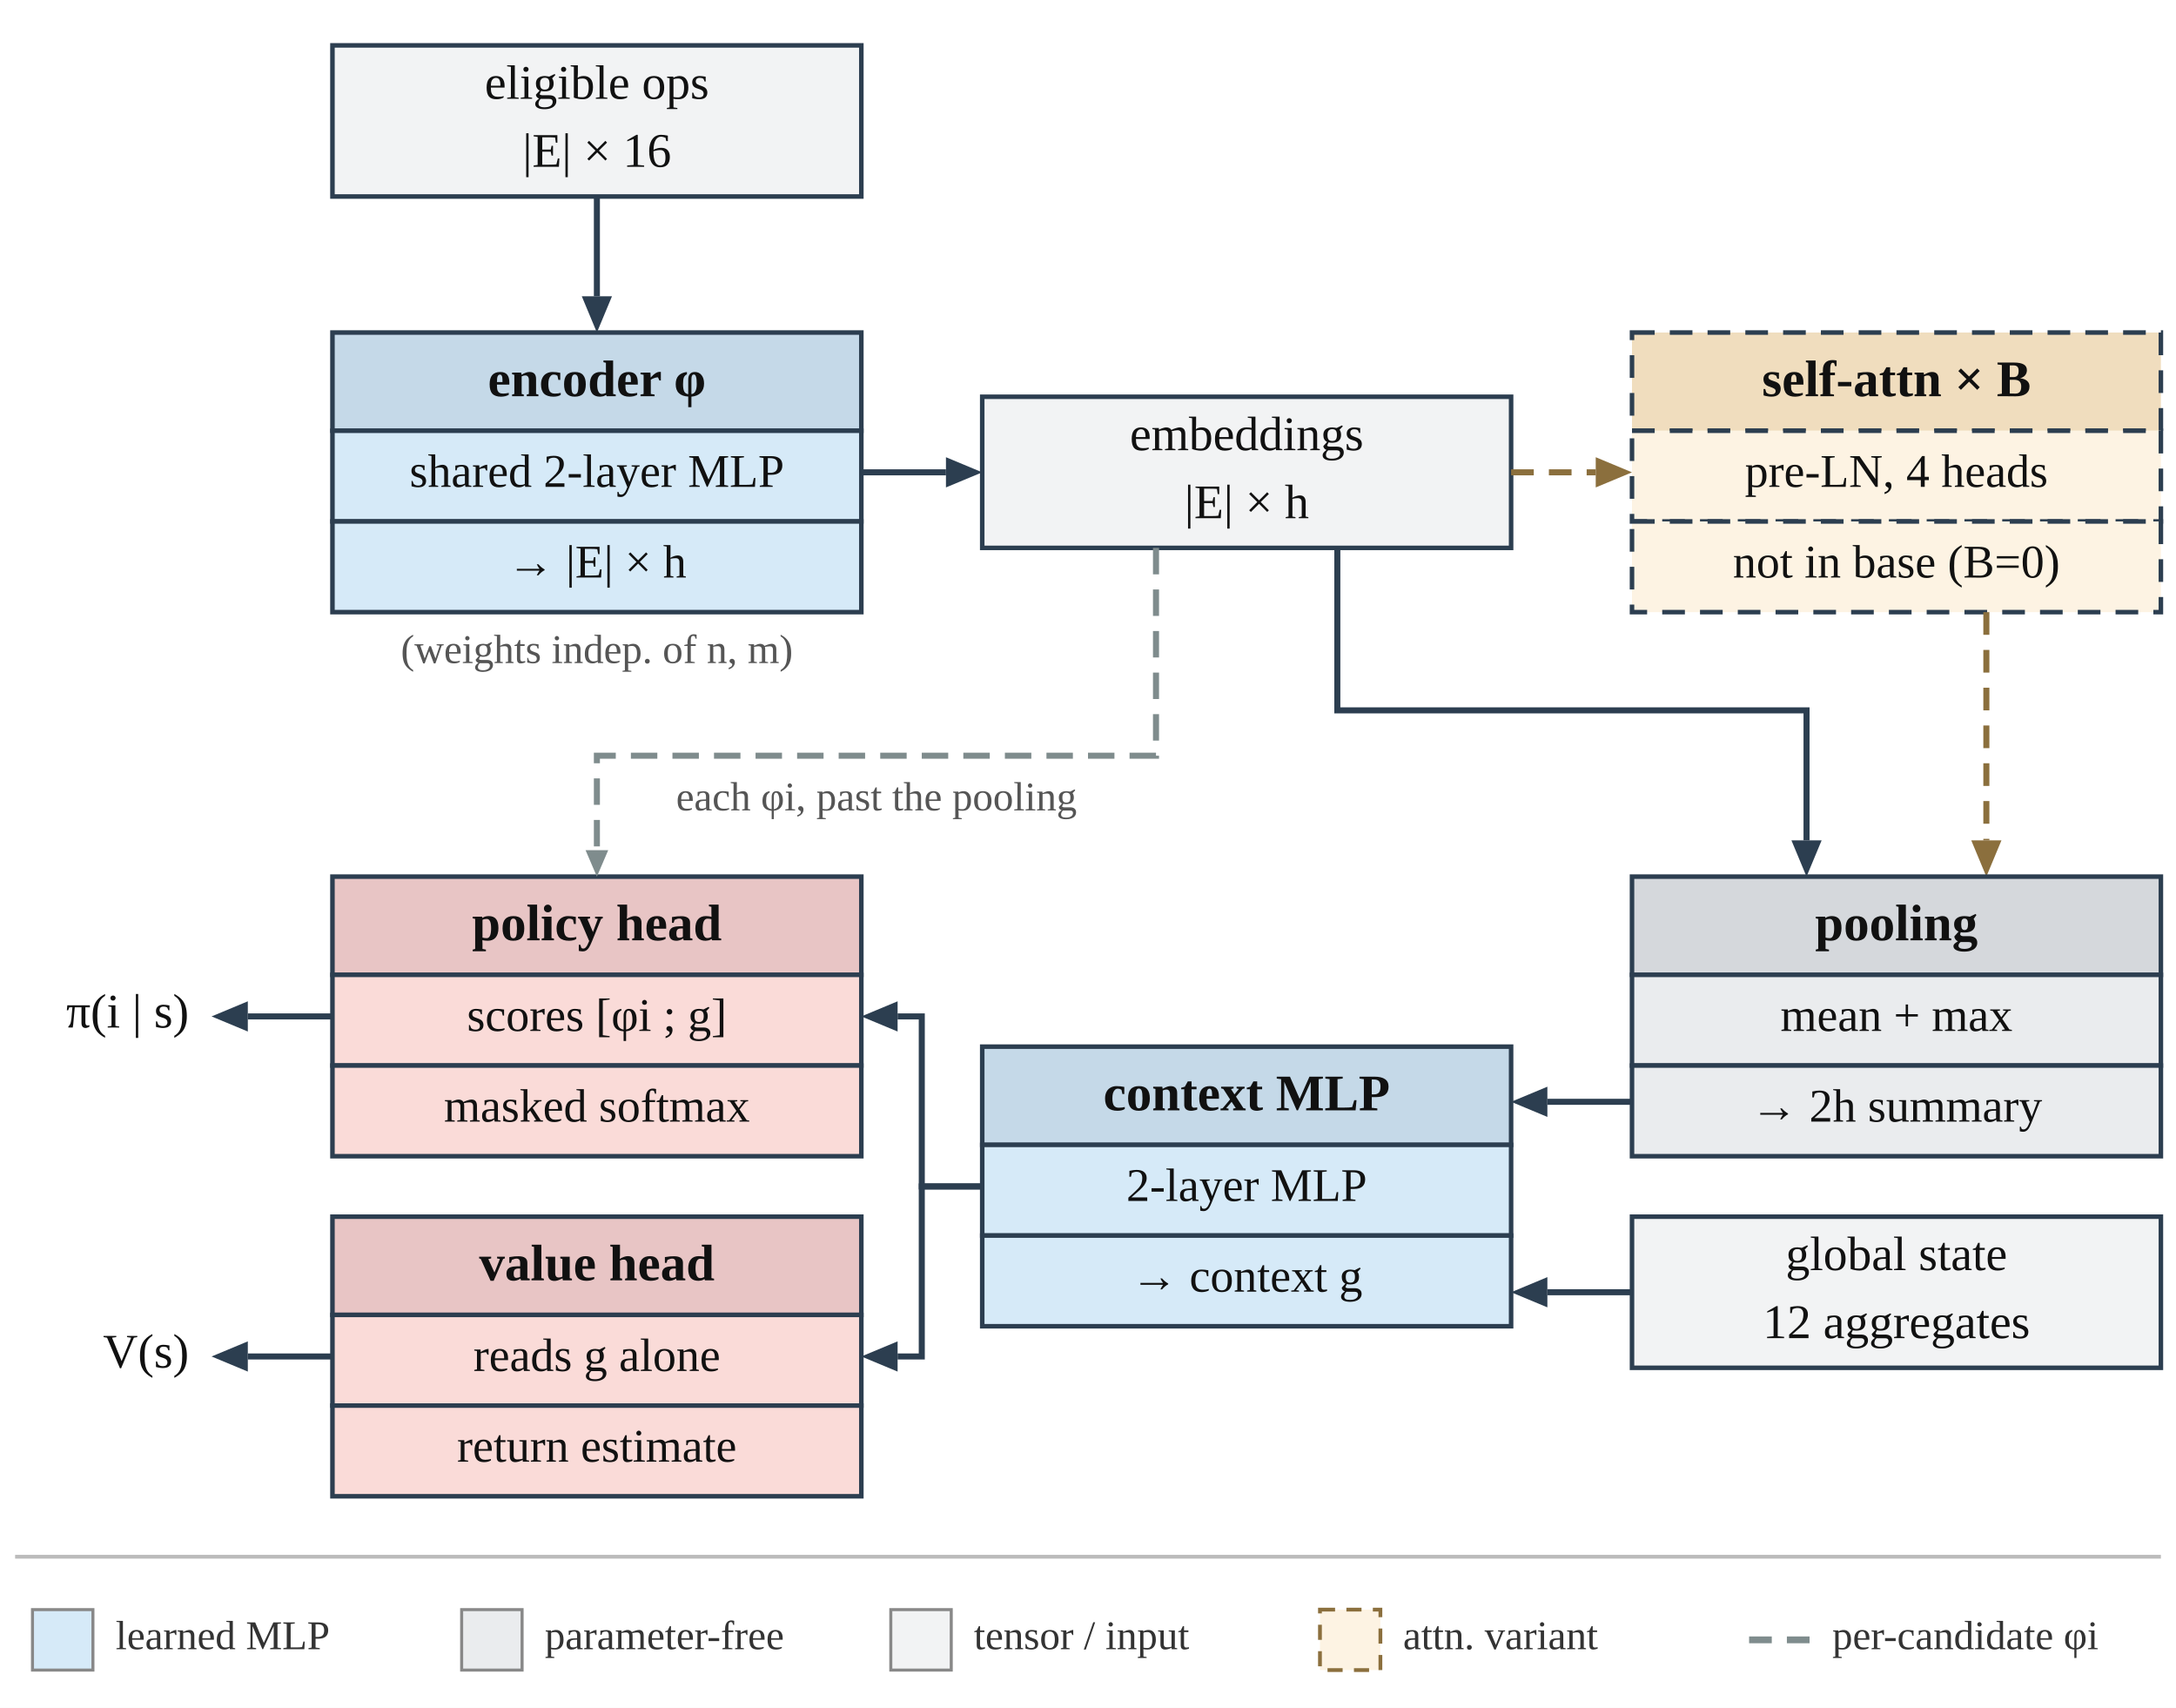
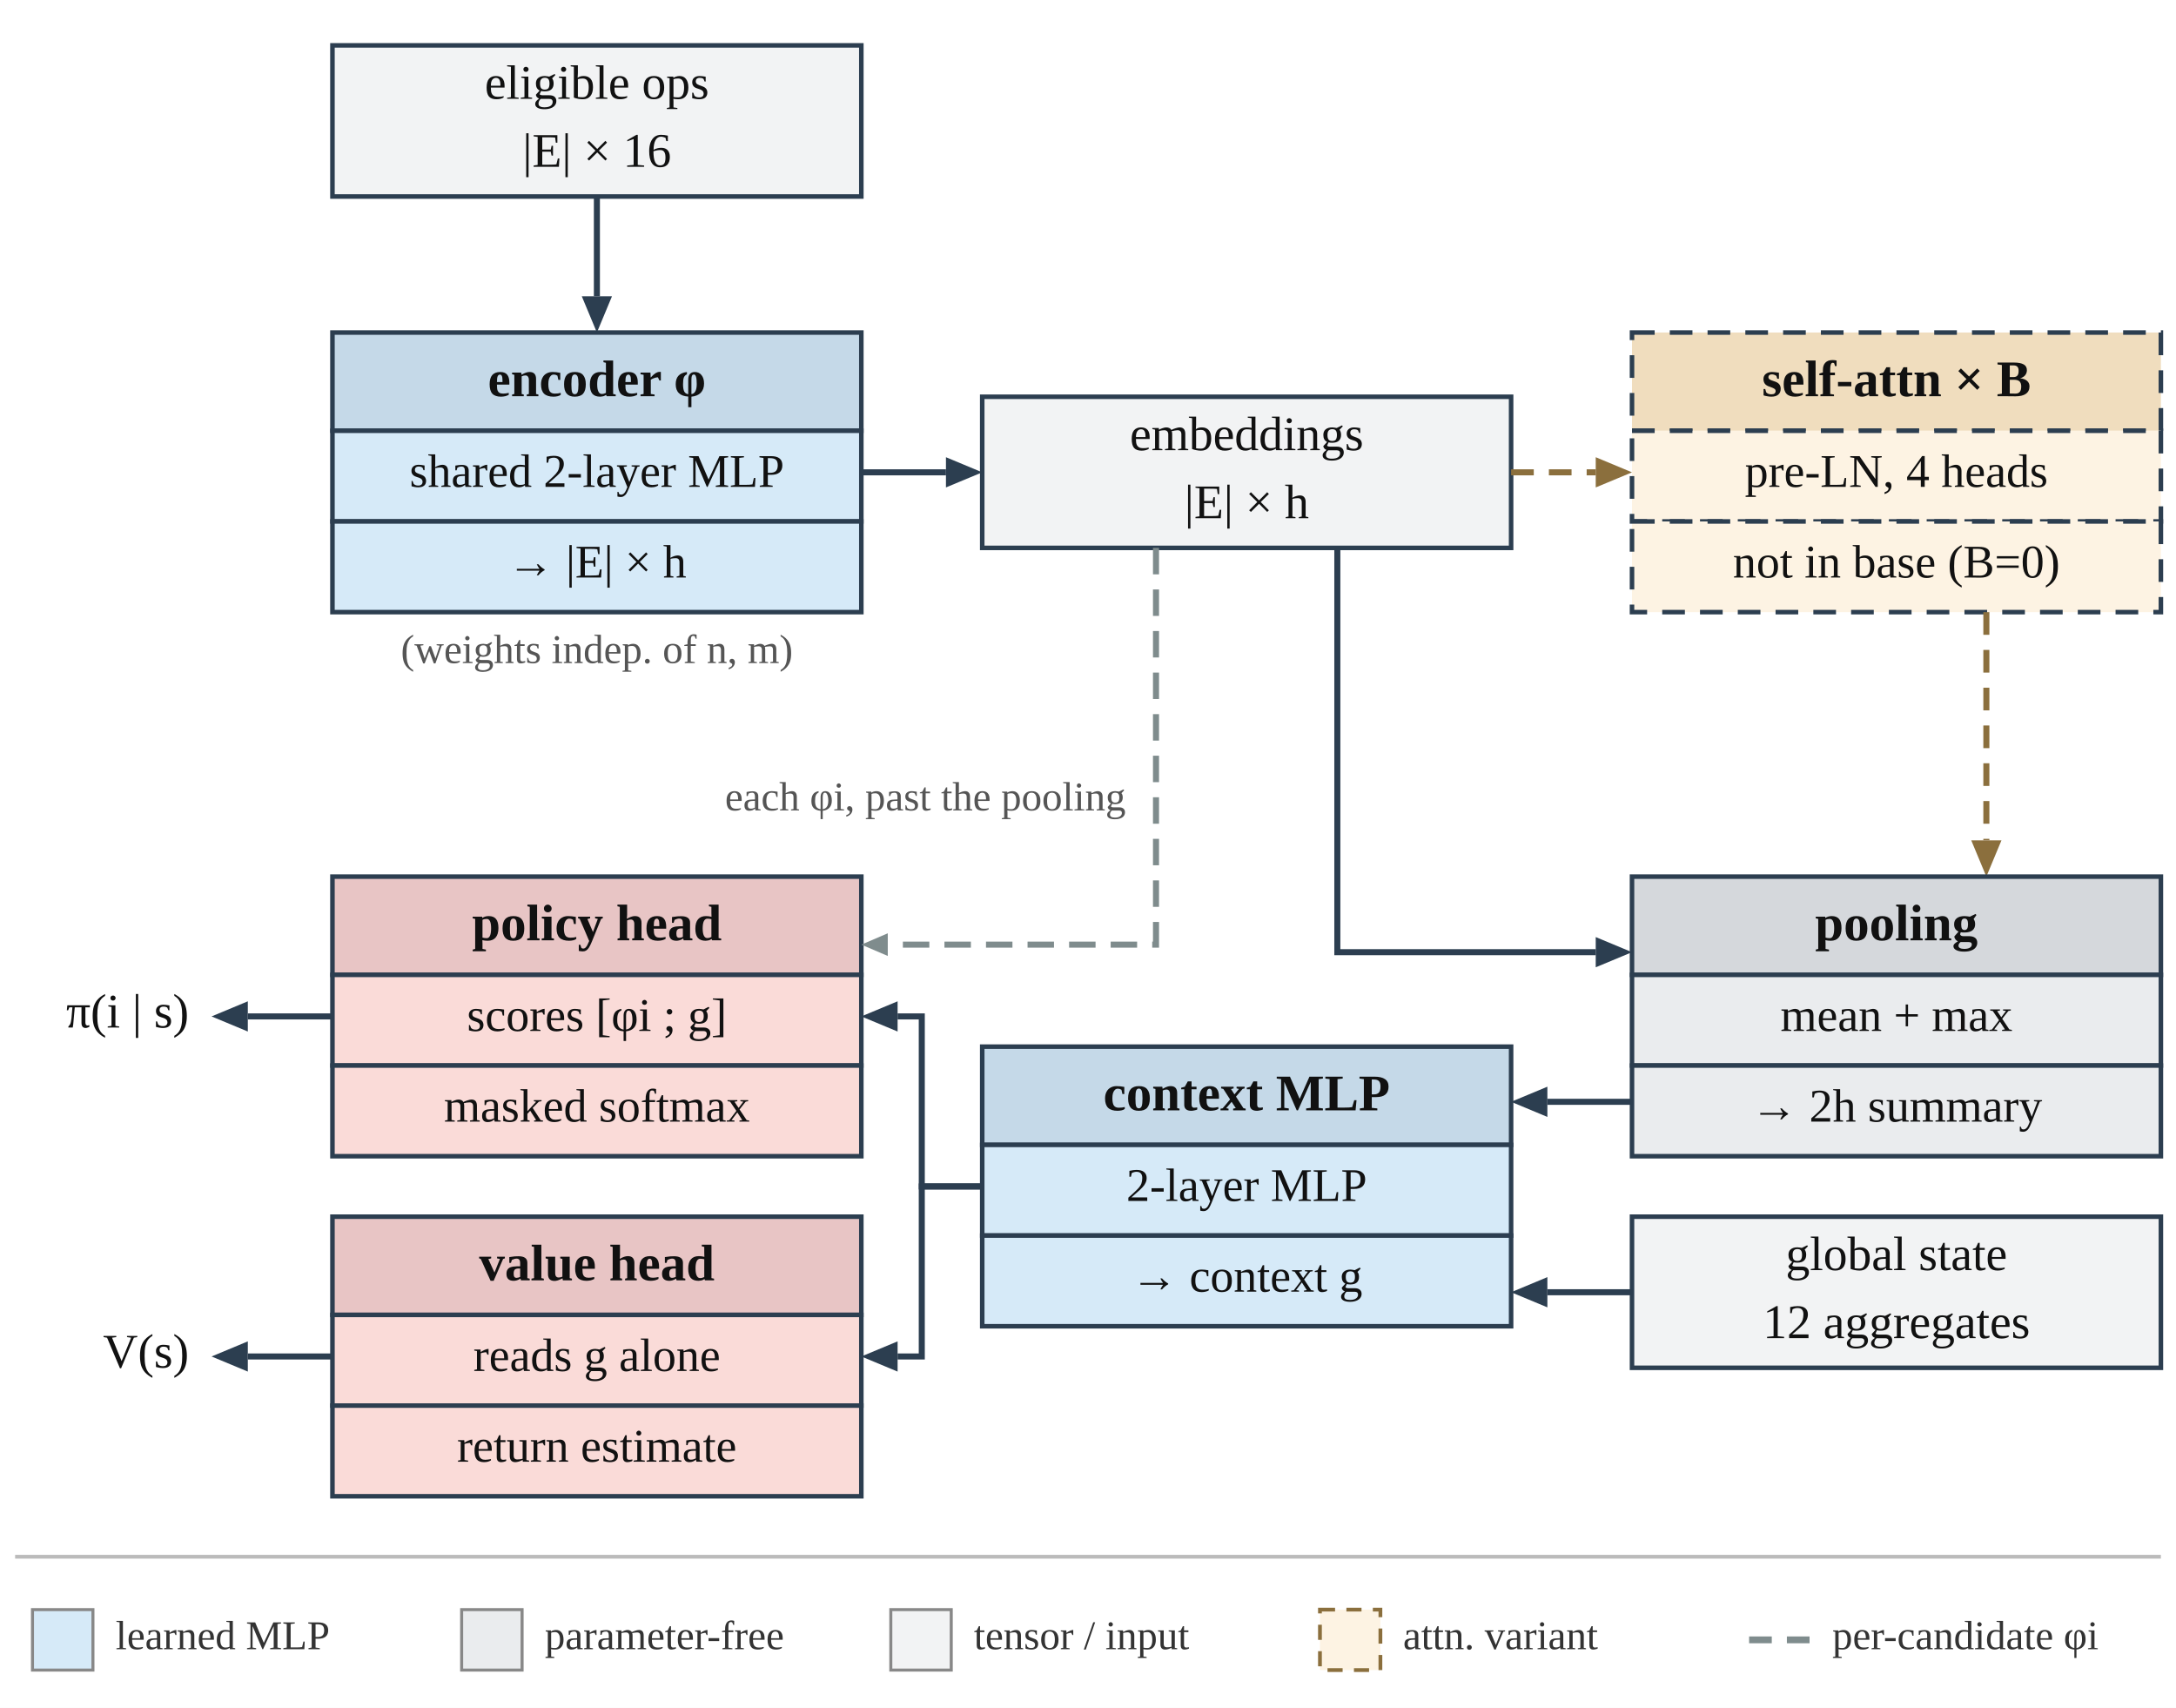
<svg xmlns="http://www.w3.org/2000/svg" width="4.000in" height="3.139in" viewBox="0 0 288.0 226.0">
  <rect width="288.0" height="226.0" fill="white" />
  <rect x="44.0" y="6.0" width="70.0" height="20.0" fill="#F2F3F4" stroke="#2C3E50" stroke-width="0.6" />
  <text x="79.0" y="11.6" text-anchor="middle" dominant-baseline="middle" font-size="6.4" font-weight="normal" fill="#111111" font-family="Times New Roman">eligible ops</text>
  <text x="79.0" y="20.6" text-anchor="middle" dominant-baseline="middle" font-size="6.4" font-weight="normal" fill="#111111" font-family="Times New Roman">|E| × 16</text>
  <line x1="79.0" y1="26.0" x2="79.0" y2="39.2" stroke="#2C3E50" stroke-width="0.8" />
  <polygon points="77.0,39.2 79.0,44.0 81.0,39.2" fill="#2C3E50" />
  <rect x="44.0" y="44.0" width="70.0" height="13.0" fill="#C5D9E8" stroke="#2C3E50" stroke-width="0.6" />
  <text x="79.0" y="50.5" text-anchor="middle" dominant-baseline="middle" font-size="6.8" font-weight="bold" fill="#111111" font-family="Times New Roman">encoder φ</text>
  <rect x="44.0" y="57.0" width="70.0" height="12.0" fill="#D6EAF8" stroke="#2C3E50" stroke-width="0.6" />
  <text x="79.0" y="63.0" text-anchor="middle" dominant-baseline="middle" font-size="6.2" font-weight="normal" fill="#111111" font-family="Times New Roman">shared 2-layer MLP</text>
  <rect x="44.0" y="69.0" width="70.0" height="12.0" fill="#D6EAF8" stroke="#2C3E50" stroke-width="0.6" />
  <text x="79.0" y="75.0" text-anchor="middle" dominant-baseline="middle" font-size="6.2" font-weight="normal" fill="#111111" font-family="Times New Roman">→ |E| × h</text>
  <text x="79.0" y="86.5" text-anchor="middle" dominant-baseline="middle" font-size="5.4" font-weight="normal" fill="#555555" font-family="Times New Roman">(weights indep. of n, m)</text>
  <line x1="114.0" y1="62.5" x2="125.2" y2="62.5" stroke="#2C3E50" stroke-width="0.8" />
  <polygon points="125.2,60.5 130.0,62.5 125.2,64.5" fill="#2C3E50" />
  <rect x="130.0" y="52.5" width="70.0" height="20.0" fill="#F2F3F4" stroke="#2C3E50" stroke-width="0.6" />
  <text x="165.0" y="58.1" text-anchor="middle" dominant-baseline="middle" font-size="6.4" font-weight="normal" fill="#111111" font-family="Times New Roman">embeddings</text>
  <text x="165.0" y="67.1" text-anchor="middle" dominant-baseline="middle" font-size="6.4" font-weight="normal" fill="#111111" font-family="Times New Roman">|E| × h</text>
  <rect x="216.0" y="44.0" width="70.0" height="13.0" fill="#F0DDBE" stroke="#2C3E50" stroke-width="0.6" stroke-dasharray="3,2" />
  <text x="251.0" y="50.5" text-anchor="middle" dominant-baseline="middle" font-size="6.8" font-weight="bold" fill="#111111" font-family="Times New Roman">self-attn × B</text>
  <rect x="216.0" y="57.0" width="70.0" height="12.0" fill="#FDF3E3" stroke="#2C3E50" stroke-width="0.6" stroke-dasharray="3,2" />
  <text x="251.0" y="63.0" text-anchor="middle" dominant-baseline="middle" font-size="6.2" font-weight="normal" fill="#111111" font-family="Times New Roman">pre-LN, 4 heads</text>
  <rect x="216.0" y="69.0" width="70.0" height="12.0" fill="#FDF3E3" stroke="#2C3E50" stroke-width="0.6" stroke-dasharray="3,2" />
  <text x="251.0" y="75.0" text-anchor="middle" dominant-baseline="middle" font-size="6.2" font-weight="normal" fill="#111111" font-family="Times New Roman">not in base (B=0)</text>
-   <polyline points="177.0,72.5 177.0,94.0 239.1,94.0 239.1,111.2" fill="none" stroke="#2C3E50" stroke-width="0.8" />
-   <polygon points="237.1,111.2 239.1,116.0 241.1,111.2" fill="#2C3E50" />
+   <polyline points="177.0,72.5 177.0,126.0 211.2,126.0" fill="none" stroke="#2C3E50" stroke-width="0.8" />
+   <polygon points="211.2,124.0 216.0,126.0 211.2,128.0" fill="#2C3E50" />
  <line x1="200.0" y1="62.5" x2="211.2" y2="62.5" stroke="#8B6F3D" stroke-width="0.8" stroke-dasharray="3,2" />
  <polygon points="211.2,60.5 216.0,62.5 211.2,64.5" fill="#8B6F3D" />
  <line x1="262.9" y1="81.0" x2="262.9" y2="111.2" stroke="#8B6F3D" stroke-width="0.8" stroke-dasharray="3,2" />
  <polygon points="260.9,111.2 262.9,116.0 264.9,111.2" fill="#8B6F3D" />
  <rect x="216.0" y="116.0" width="70.0" height="13.0" fill="#D5D8DC" stroke="#2C3E50" stroke-width="0.6" />
  <text x="251.0" y="122.5" text-anchor="middle" dominant-baseline="middle" font-size="6.8" font-weight="bold" fill="#111111" font-family="Times New Roman">pooling</text>
  <rect x="216.0" y="129.0" width="70.0" height="12.0" fill="#EAECEE" stroke="#2C3E50" stroke-width="0.6" />
  <text x="251.0" y="135.0" text-anchor="middle" dominant-baseline="middle" font-size="6.2" font-weight="normal" fill="#111111" font-family="Times New Roman">mean + max</text>
  <rect x="216.0" y="141.0" width="70.0" height="12.0" fill="#EAECEE" stroke="#2C3E50" stroke-width="0.6" />
  <text x="251.0" y="147.0" text-anchor="middle" dominant-baseline="middle" font-size="6.2" font-weight="normal" fill="#111111" font-family="Times New Roman">→ 2h summary</text>
  <rect x="130.0" y="138.5" width="70.0" height="13.0" fill="#C5D9E8" stroke="#2C3E50" stroke-width="0.6" />
  <text x="165.0" y="145.0" text-anchor="middle" dominant-baseline="middle" font-size="6.8" font-weight="bold" fill="#111111" font-family="Times New Roman">context MLP</text>
  <rect x="130.0" y="151.5" width="70.0" height="12.0" fill="#D6EAF8" stroke="#2C3E50" stroke-width="0.6" />
  <text x="165.0" y="157.5" text-anchor="middle" dominant-baseline="middle" font-size="6.2" font-weight="normal" fill="#111111" font-family="Times New Roman">2-layer MLP</text>
  <rect x="130.0" y="163.5" width="70.0" height="12.0" fill="#D6EAF8" stroke="#2C3E50" stroke-width="0.6" />
  <text x="165.0" y="169.5" text-anchor="middle" dominant-baseline="middle" font-size="6.2" font-weight="normal" fill="#111111" font-family="Times New Roman">→ context g</text>
  <line x1="216.0" y1="145.8" x2="204.8" y2="145.8" stroke="#2C3E50" stroke-width="0.8" />
  <polygon points="204.8,143.8 200.0,145.8 204.8,147.8" fill="#2C3E50" />
  <rect x="44.0" y="116.0" width="70.0" height="13.0" fill="#E8C5C5" stroke="#2C3E50" stroke-width="0.6" />
  <text x="79.0" y="122.5" text-anchor="middle" dominant-baseline="middle" font-size="6.8" font-weight="bold" fill="#111111" font-family="Times New Roman">policy head</text>
  <rect x="44.0" y="129.0" width="70.0" height="12.0" fill="#FADBD8" stroke="#2C3E50" stroke-width="0.6" />
  <text x="79.0" y="135.0" text-anchor="middle" dominant-baseline="middle" font-size="6.2" font-weight="normal" fill="#111111" font-family="Times New Roman">scores [φi ; g]</text>
  <rect x="44.0" y="141.0" width="70.0" height="12.0" fill="#FADBD8" stroke="#2C3E50" stroke-width="0.6" />
  <text x="79.0" y="147.0" text-anchor="middle" dominant-baseline="middle" font-size="6.2" font-weight="normal" fill="#111111" font-family="Times New Roman">masked softmax</text>
  <rect x="44.0" y="161.0" width="70.0" height="13.0" fill="#E8C5C5" stroke="#2C3E50" stroke-width="0.6" />
  <text x="79.0" y="167.5" text-anchor="middle" dominant-baseline="middle" font-size="6.8" font-weight="bold" fill="#111111" font-family="Times New Roman">value head</text>
  <rect x="44.0" y="174.0" width="70.0" height="12.0" fill="#FADBD8" stroke="#2C3E50" stroke-width="0.6" />
  <text x="79.0" y="180.0" text-anchor="middle" dominant-baseline="middle" font-size="6.2" font-weight="normal" fill="#111111" font-family="Times New Roman">reads g alone</text>
  <rect x="44.0" y="186.0" width="70.0" height="12.0" fill="#FADBD8" stroke="#2C3E50" stroke-width="0.6" />
  <text x="79.0" y="192.0" text-anchor="middle" dominant-baseline="middle" font-size="6.2" font-weight="normal" fill="#111111" font-family="Times New Roman">return estimate</text>
  <polyline points="130.0,157.0 122.0,157.0 122.0,134.5 118.8,134.5" fill="none" stroke="#2C3E50" stroke-width="0.8" />
  <polygon points="118.8,132.5 114.0,134.5 118.8,136.5" fill="#2C3E50" />
  <polyline points="130.0,157.0 122.0,157.0 122.0,179.5 118.8,179.5" fill="none" stroke="#2C3E50" stroke-width="0.8" />
  <polygon points="118.8,177.5 114.0,179.5 118.8,181.5" fill="#2C3E50" />
  <line x1="44.0" y1="134.5" x2="32.8" y2="134.5" stroke="#2C3E50" stroke-width="0.8" />
  <polygon points="32.8,132.5 28.0,134.5 32.8,136.5" fill="#2C3E50" />
  <text x="25.0" y="134.5" text-anchor="end" dominant-baseline="middle" font-size="6.4" font-weight="normal" fill="#111111" font-family="Times New Roman">π(i | s)</text>
  <line x1="44.0" y1="179.5" x2="32.8" y2="179.5" stroke="#2C3E50" stroke-width="0.8" />
  <polygon points="32.8,177.5 28.0,179.5 32.8,181.5" fill="#2C3E50" />
  <text x="25.0" y="179.5" text-anchor="end" dominant-baseline="middle" font-size="6.4" font-weight="normal" fill="#111111" font-family="Times New Roman">V(s)</text>
  <rect x="216.0" y="161.0" width="70.0" height="20.0" fill="#F2F3F4" stroke="#2C3E50" stroke-width="0.6" />
  <text x="251.0" y="166.6" text-anchor="middle" dominant-baseline="middle" font-size="6.4" font-weight="normal" fill="#111111" font-family="Times New Roman">global state</text>
  <text x="251.0" y="175.6" text-anchor="middle" dominant-baseline="middle" font-size="6.4" font-weight="normal" fill="#111111" font-family="Times New Roman">12 aggregates</text>
  <line x1="216.0" y1="171.0" x2="204.8" y2="171.0" stroke="#2C3E50" stroke-width="0.8" />
  <polygon points="204.8,169.0 200.0,171.0 204.8,173.0" fill="#2C3E50" />
-   <polyline points="153.0,72.5 153.0,100.0 79.0,100.0 79.0,112.5" fill="none" stroke="#7F8C8D" stroke-width="0.8" stroke-dasharray="3.5,2" />
-   <polygon points="77.5,112.5 79.0,116.0 80.5,112.5" fill="#7F8C8D" />
-   <text x="116.0" y="106.0" text-anchor="middle" dominant-baseline="middle" font-size="5.4" font-weight="normal" fill="#555555" font-family="Times New Roman">each φi, past the pooling</text>
+   <polyline points="153.0,72.5 153.0,125.0 117.5,125.0" fill="none" stroke="#7F8C8D" stroke-width="0.8" stroke-dasharray="3.5,2" />
+   <polygon points="117.5,123.5 114.0,125.0 117.5,126.5" fill="#7F8C8D" />
+   <text x="149.0" y="106.0" text-anchor="end" dominant-baseline="middle" font-size="5.4" font-weight="normal" fill="#555555" font-family="Times New Roman">each φi, past the pooling</text>
  <line x1="2" y1="206.0" x2="286.0" y2="206.0" stroke="#BBBBBB" stroke-width="0.5" />
  <rect x="4.3" y="213.0" width="8.0" height="8.0" fill="#D6EAF8" stroke="#888888" stroke-width="0.4" />
  <text x="15.3" y="217.0" text-anchor="start" dominant-baseline="middle" font-size="5.4" font-weight="normal" fill="#333333" font-family="Times New Roman">learned MLP</text>
  <rect x="61.1" y="213.0" width="8.0" height="8.0" fill="#EAECEE" stroke="#888888" stroke-width="0.4" />
  <text x="72.1" y="217.0" text-anchor="start" dominant-baseline="middle" font-size="5.4" font-weight="normal" fill="#333333" font-family="Times New Roman">parameter-free</text>
  <rect x="117.9" y="213.0" width="8.0" height="8.0" fill="#F2F3F4" stroke="#888888" stroke-width="0.4" />
  <text x="128.9" y="217.0" text-anchor="start" dominant-baseline="middle" font-size="5.4" font-weight="normal" fill="#333333" font-family="Times New Roman">tensor / input</text>
  <rect x="174.7" y="213.0" width="8.0" height="8.0" fill="#FDF3E3" stroke="#8B6F3D" stroke-width="0.5" stroke-dasharray="2,1.5" />
  <text x="185.7" y="217.0" text-anchor="start" dominant-baseline="middle" font-size="5.4" font-weight="normal" fill="#333333" font-family="Times New Roman">attn. variant</text>
  <line x1="231.5" y1="217.0" x2="239.5" y2="217.0" stroke="#7F8C8D" stroke-width="0.9" stroke-dasharray="3,2" />
  <text x="242.5" y="217.0" text-anchor="start" dominant-baseline="middle" font-size="5.4" font-weight="normal" fill="#333333" font-family="Times New Roman">per-candidate φi</text>
</svg>
